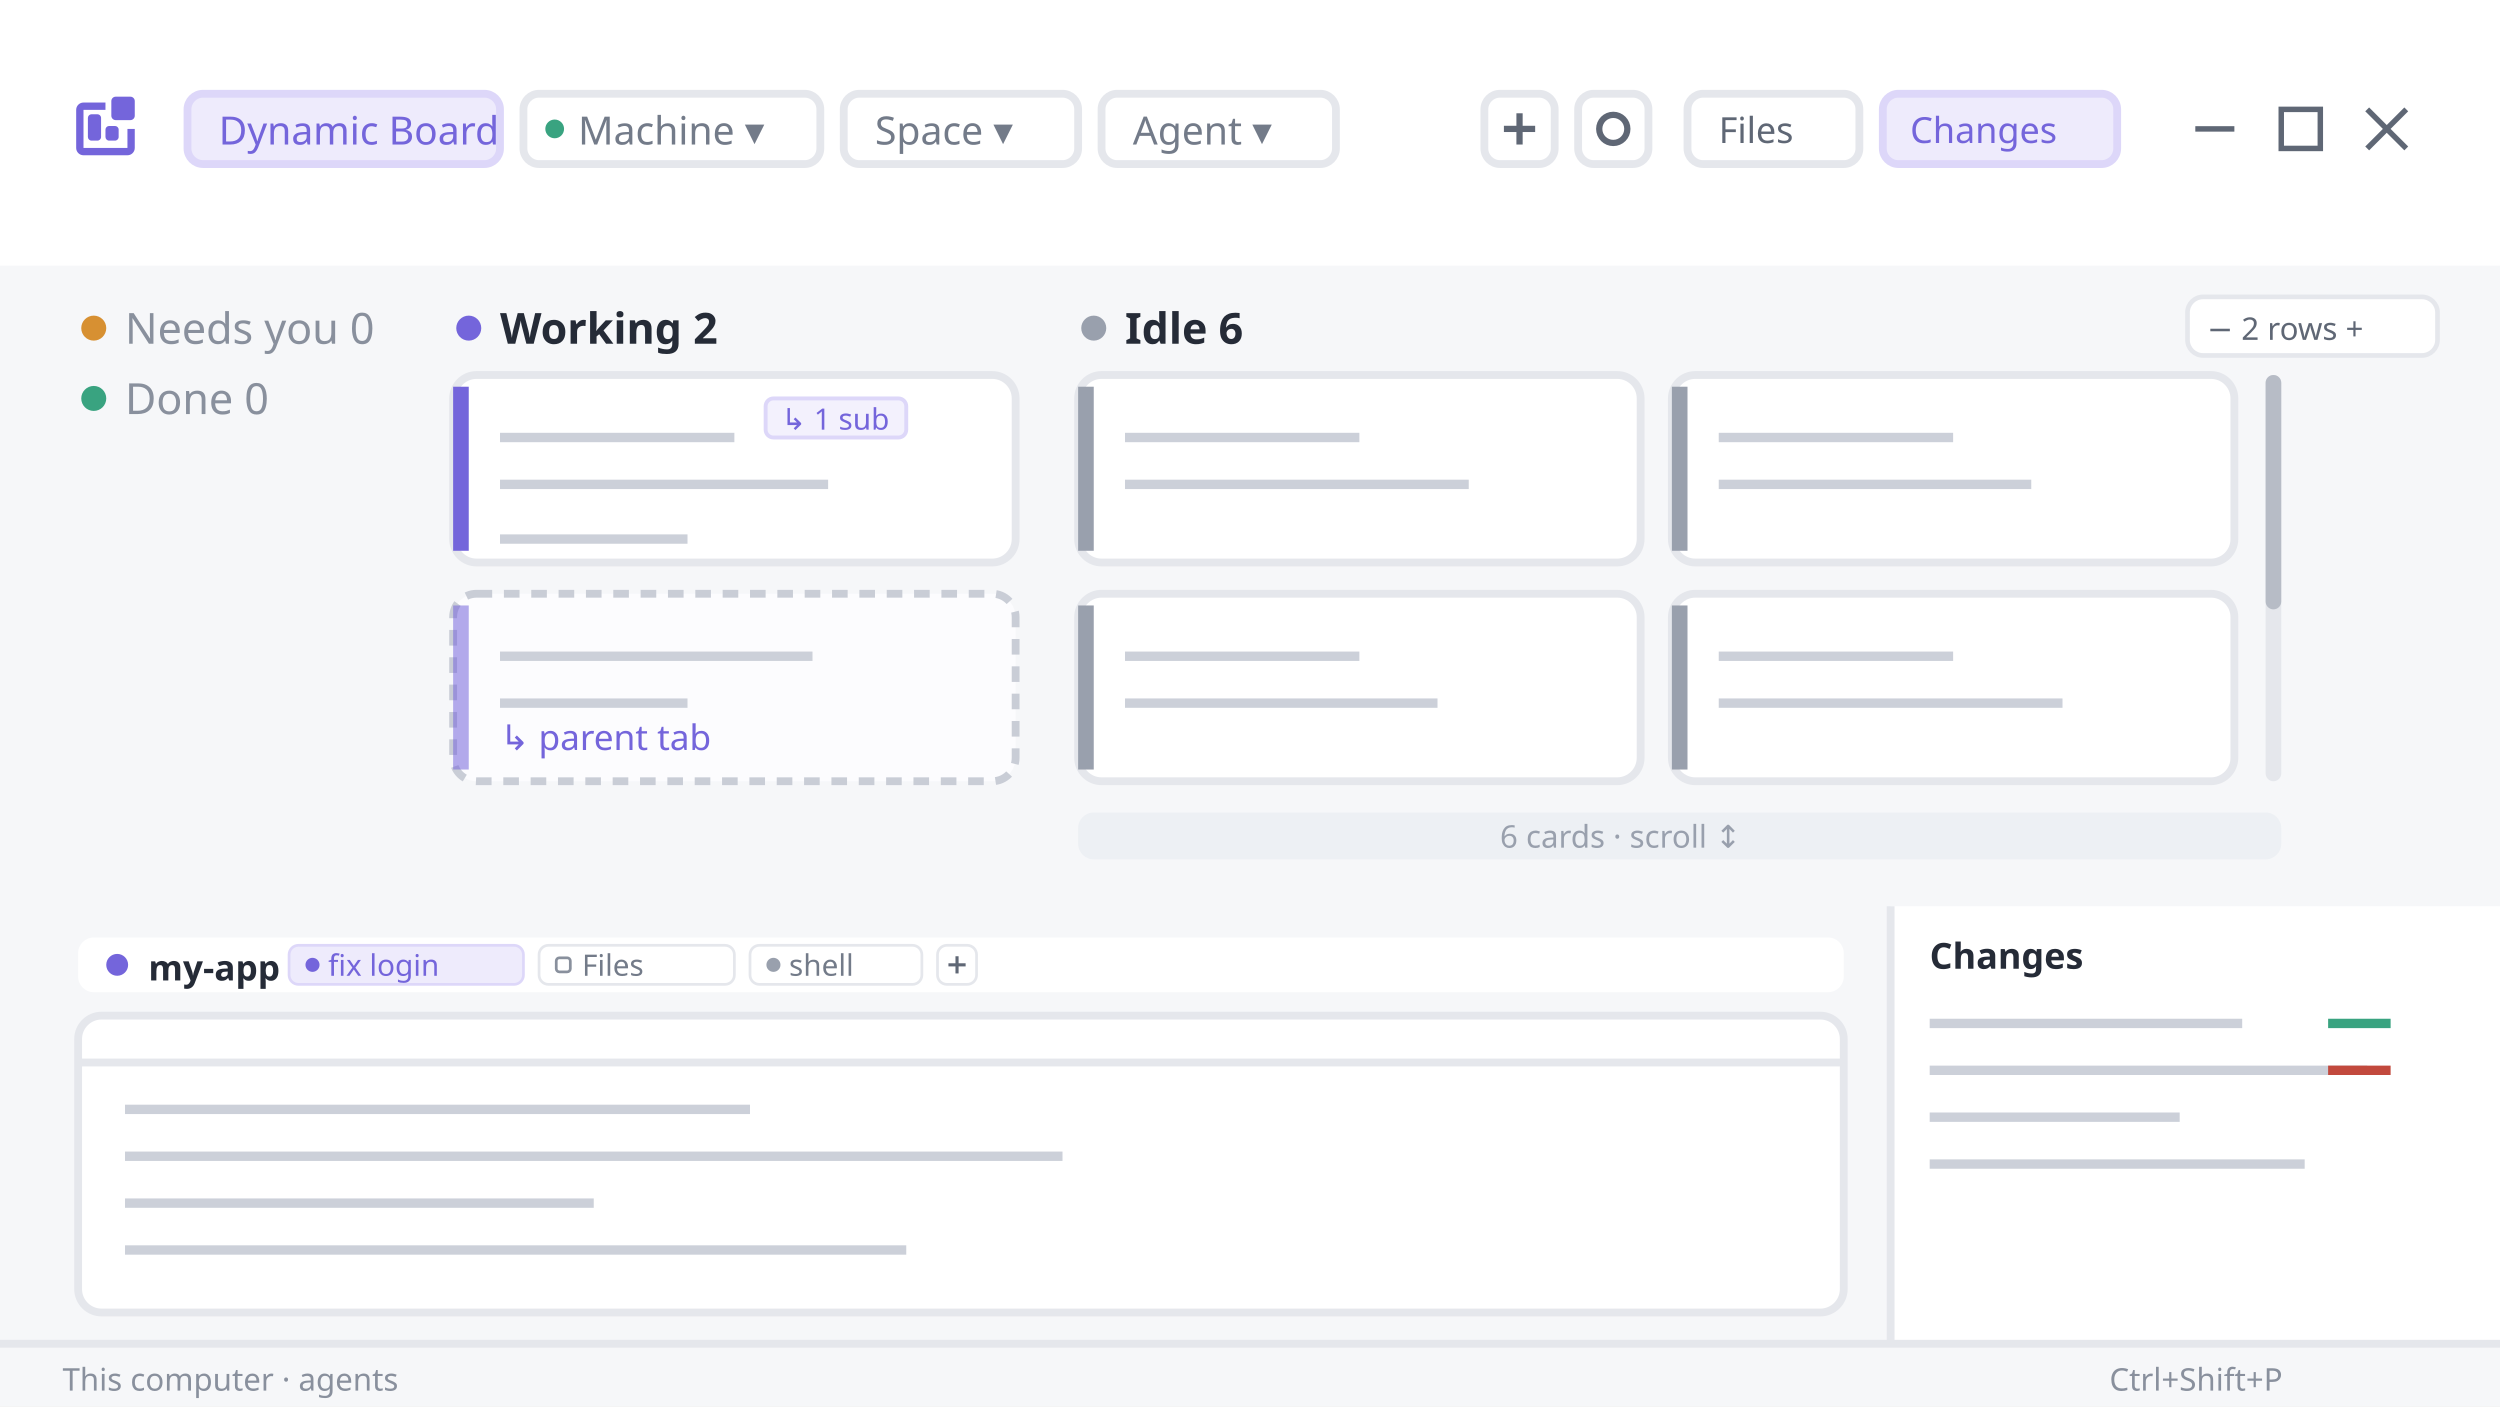
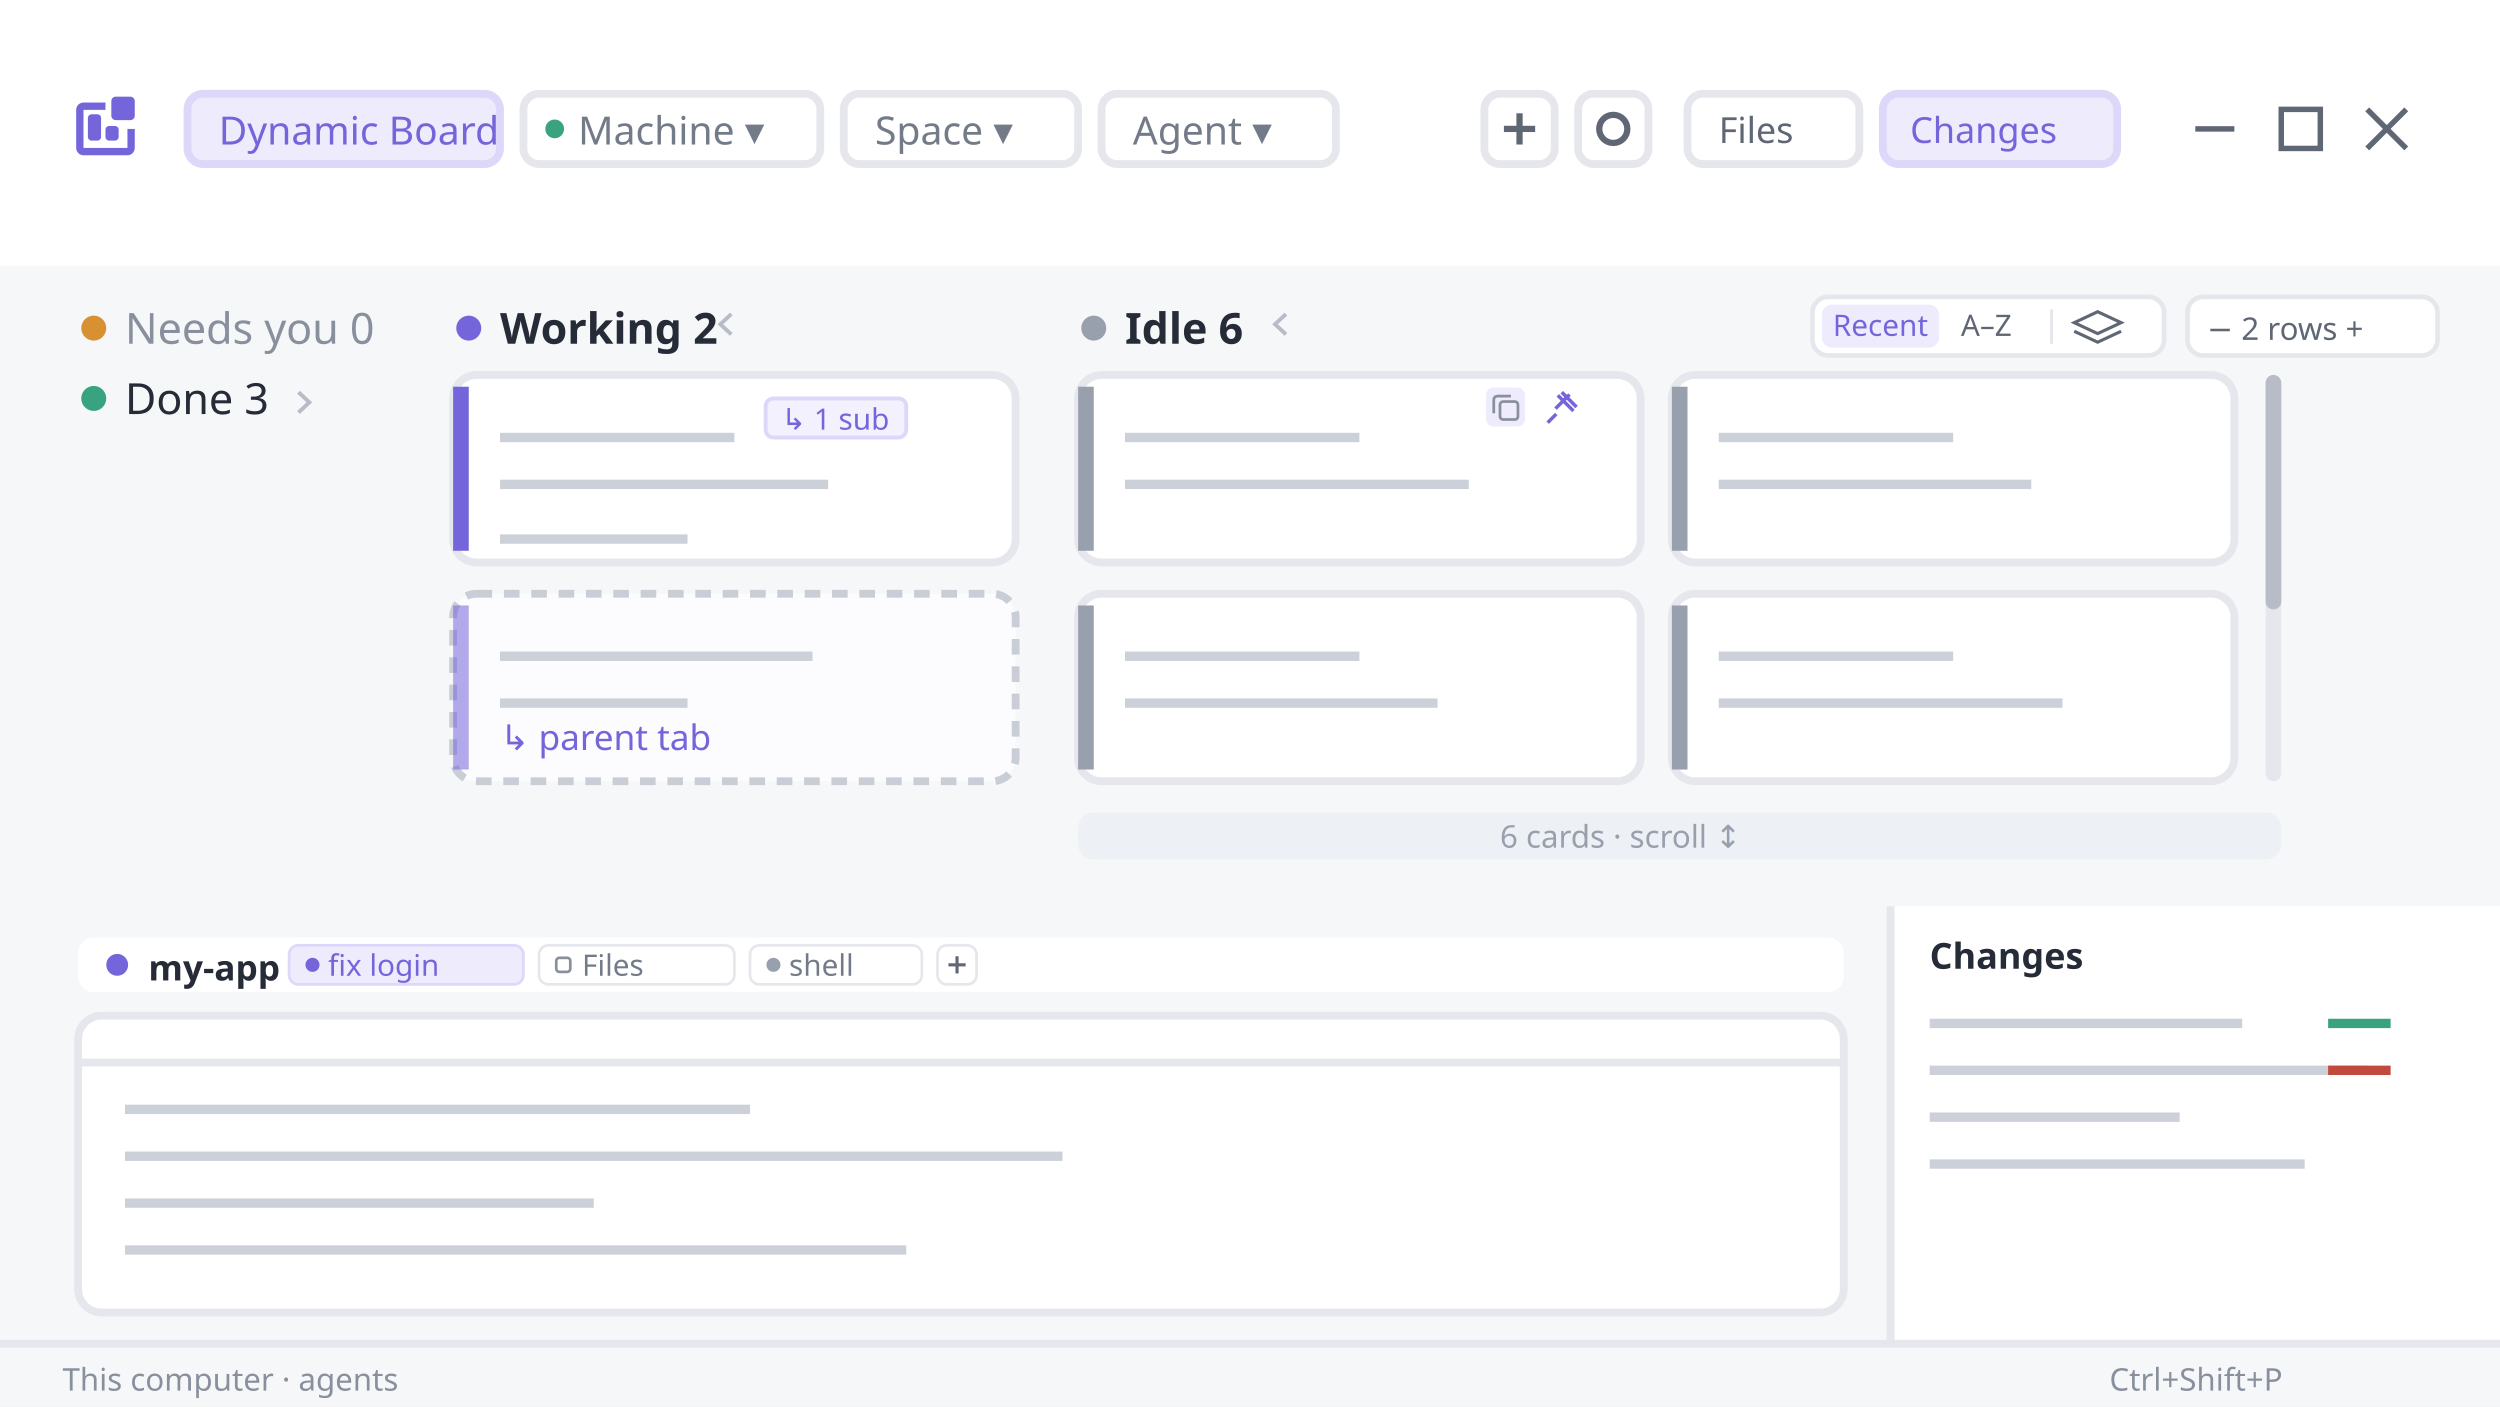
<svg xmlns="http://www.w3.org/2000/svg" width="320" height="180" viewBox="0 0 320 180">
  <rect width="320" height="180" fill="#f6f7f9" />
  <rect width="320" height="34" fill="#ffffff" />
  <g fill="#7465db" transform="translate(9 12) scale(0.375)">
    <path fill-rule="evenodd" d="M4.5 3A2.5 2.5 0 0 0 2 5.5v13A2.5 2.5 0 0 0 4.5 21h15a2.5 2.5 0 0 0 2.5-2.5V12h-2.5v6.5h-15v-13H12V3H4.5Z" />
    <rect x="6" y="7" width="4.5" height="9" rx="1.25" />
    <rect x="12" y="11" width="4.5" height="5" rx="1.25" />
    <path d="M14 2.5A1.5 1.5 0 0 1 15.5 1h5A1.5 1.5 0 0 1 22 2.5v5A1.5 1.5 0 0 1 20.5 9h-5A1.5 1.5 0 0 1 14 7.5v-5Z" />
  </g>
  <g font-family="sans-serif" font-size="5">
    <rect x="24" y="12" width="40" height="9" rx="2" fill="#eeebfc" stroke="#ddd7f9" />
    <text x="28" y="18.5" fill="#7465db">Dynamic Board</text>
    <rect x="67" y="12" width="38" height="9" rx="2" fill="#ffffff" stroke="#e5e7ec" />
    <circle cx="71" cy="16.5" r="1.2" fill="#39a380" />
    <text x="74" y="18.5" fill="#737b89">Machine ▾</text>
    <rect x="108" y="12" width="30" height="9" rx="2" fill="#ffffff" stroke="#e5e7ec" />
    <text x="112" y="18.5" fill="#737b89">Space ▾</text>
    <rect x="141" y="12" width="30" height="9" rx="2" fill="#ffffff" stroke="#e5e7ec" />
    <text x="145" y="18.5" fill="#737b89">Agent ▾</text>
  </g>
  <g fill="#ffffff" stroke="#e5e7ec">
    <rect x="190" y="12" width="9" height="9" rx="2" />
    <rect x="202" y="12" width="9" height="9" rx="2" />
  </g>
  <g stroke="#5f6775" stroke-width="0.8">
    <path d="M194.5 14.5v4m-2-2h4" />
  </g>
  <circle cx="206.5" cy="16.5" r="1.8" fill="none" stroke="#5f6775" stroke-width="0.8" />
  <g font-family="sans-serif" font-size="4.6" fill="#5f6775">
    <rect x="216" y="12" width="22" height="9" rx="2" fill="#ffffff" stroke="#e5e7ec" />
    <text x="220" y="18.3">Files</text>
    <rect x="241" y="12" width="30" height="9" rx="2" fill="#eeebfc" stroke="#ddd7f9" />
    <text x="244.5" y="18.3" fill="#7465db">Changes</text>
  </g>
  <g stroke="#5f6775" stroke-width="0.7" fill="none">
    <path d="M281 16.5h5" />
    <rect x="292" y="14" width="5" height="5" />
    <path d="M303 14l5 5m0-5l-5 5" />
  </g>
  <g font-family="sans-serif" font-size="5.5" fill="#89909d">
    <circle cx="12" cy="42" r="1.6" fill="#d79032" />
    <text x="16" y="44">Needs you 0</text>
    <circle cx="12" cy="51" r="1.6" fill="#39a380" />
-     <text x="16" y="53">Done 0</text>
+     <text x="16" y="53" fill="#252b37">Done 3</text>
+   </g>
+   <path d="M38.2 50.2l1.4 1.3-1.4 1.3" stroke="#b7bcc6" stroke-width="0.5" fill="none" />
+   <rect x="232" y="38" width="45" height="7.5" rx="2" fill="#ffffff" stroke="#e5e7ec" stroke-width="0.6" />
+   <rect x="233.2" y="39" width="15" height="5.5" rx="1.3" fill="#eeebfc" />
+   <g font-family="sans-serif" font-size="3.8">
+     <text x="234.6" y="43" fill="#7465db">Recent</text>
+     <text x="251" y="43" fill="#5f6775">A–Z</text>
+   </g>
+   <path d="M262.6 39.6v4.4" stroke="#e5e7ec" stroke-width="0.4" />
+   <g stroke="#5f6775" stroke-width="0.4" fill="none">
+     <path d="M268.5 39.9l3 1.4-3 1.4-3-1.4z" />
+     <path d="M265.5 42.4l3 1.4 3-1.4" />
  </g>
  <rect x="280" y="38" width="32" height="7.5" rx="2" fill="#ffffff" stroke="#e5e7ec" stroke-width="0.6" />
  <text x="282.5" y="43.5" font-family="sans-serif" font-size="4" fill="#5f6775">−  2 rows  +</text>
  <g font-family="sans-serif" font-size="5.5" font-weight="600" fill="#252b37">
    <circle cx="60" cy="42" r="1.6" fill="#7465db" />
    <text x="64" y="44">Working 2</text>
    <circle cx="140" cy="42" r="1.6" fill="#99a0ad" />
    <text x="144" y="44">Idle 6</text>
+   </g>
+   <g stroke="#b7bcc6" stroke-width="0.5" fill="none">
+     <path d="M93.6 40.2l-1.4 1.3 1.4 1.3" />
+     <path d="M164.6 40.2l-1.4 1.3 1.4 1.3" />
  </g>
  <rect x="58" y="48" width="72" height="24" rx="3" fill="#ffffff" stroke="#e5e7ec" />
  <path d="M59 49.5v21" stroke="#7465db" stroke-width="2" />
  <rect x="58" y="76" width="72" height="24" rx="3" fill="#fcfcfe" stroke="#c9cdd6" stroke-dasharray="2 1.5" />
  <path d="M59 77.5v21" stroke="#7465db" stroke-width="2" opacity="0.55" />
  <g font-family="sans-serif" font-size="4.5" fill="#7465db">
    <text x="64" y="96">↳ parent tab</text>
  </g>
  <rect x="98" y="51" width="18" height="5" rx="1" fill="#f3f1fd" stroke="#ddd7f9" stroke-width="0.5" />
  <text x="100" y="55" font-family="sans-serif" font-size="3.8" fill="#7465db">↳ 1 sub</text>
  <g fill="#ffffff" stroke="#e5e7ec">
    <rect x="138" y="48" width="72" height="24" rx="3" />
    <rect x="214" y="48" width="72" height="24" rx="3" />
    <rect x="138" y="76" width="72" height="24" rx="3" />
    <rect x="214" y="76" width="72" height="24" rx="3" />
  </g>
  <g stroke="#99a0ad" stroke-width="2">
    <path d="M139 49.5v21m0 7v21m76-49v21m0 7v21" />
+   </g>
+   <rect x="190.2" y="49.6" width="5" height="5" rx="1" fill="#eeebfc" />
+   <g stroke="#89909d" stroke-width="0.35" fill="none">
+     <rect x="192" y="51.4" width="2.3" height="2.3" rx="0.4" />
+     <path d="M191.2 52.9v-1.7c0-.3.2-.5.5-.5h1.7" />
+   </g>
+   <g stroke="#7465db" stroke-width="0.45" fill="none">
+     <path d="M199.4 50.6l2 2m-1.5-2.4l1.9 1.9m-2.6 .9l-1.1 1.1" />
+     <path d="M199.1 52.3l1.8-1.8" />
  </g>
  <rect x="290" y="48" width="2" height="52" rx="1" fill="#e5e7ec" />
  <rect x="290" y="48" width="2" height="30" rx="1" fill="#b7bcc6" />
  <rect x="138" y="104" width="154" height="6" rx="2" fill="#edf0f4" />
  <text x="192" y="108.5" font-family="sans-serif" font-size="4" fill="#99a0ad">6 cards · scroll ↕</text>
  <g stroke="#ccd0d9" stroke-width="1.2">
    <path d="M64 56h30m-30 6h42m-42 7h24" />
    <path d="M64 84h40m-40 6h24" />
    <path d="M144 56h30m-30 6h44M220 56h30m-30 6h40M144 84h30m-30 6h40M220 84h30m-30 6h44" />
  </g>
  <rect x="0" y="116" width="320" height="64" fill="#f6f7f9" />
  <rect x="10" y="120" width="226" height="7" rx="2" fill="#ffffff" />
  <circle cx="15" cy="123.5" r="1.4" fill="#7465db" />
  <text x="19" y="125.5" font-family="sans-serif" font-size="4.5" font-weight="600" fill="#252b37">my-app</text>
  <g font-family="sans-serif" font-size="3.8">
    <rect x="37" y="121" width="30" height="5" rx="1.2" fill="#eeebfc" stroke="#ddd7f9" stroke-width="0.35" />
    <circle cx="40" cy="123.5" r="0.9" fill="#7465db" />
    <text x="42" y="124.9" fill="#7465db">fix login</text>
    <rect x="69" y="121" width="25" height="5" rx="1.2" fill="#ffffff" stroke="#e5e7ec" stroke-width="0.35" />
    <rect x="71.2" y="122.6" width="1.8" height="1.8" rx="0.4" fill="none" stroke="#89909d" stroke-width="0.35" />
    <text x="74.5" y="124.9" fill="#737b89">Files</text>
    <rect x="96" y="121" width="22" height="5" rx="1.2" fill="#ffffff" stroke="#e5e7ec" stroke-width="0.35" />
    <circle cx="99" cy="123.5" r="0.9" fill="#99a0ad" />
    <text x="101" y="124.9" fill="#737b89">shell</text>
  </g>
  <rect x="120" y="121" width="5" height="5" rx="1.2" fill="#ffffff" stroke="#e5e7ec" stroke-width="0.35" />
  <path d="M122.5 122.4v2.2m-1.1-1.1h2.2" stroke="#5f6775" stroke-width="0.4" />
  <rect x="10" y="130" width="226" height="38" rx="3" fill="#ffffff" stroke="#e5e7ec" />
  <path d="M10 136h226" stroke="#e5e7ec" />
  <g stroke="#ccd0d9" stroke-width="1.2">
    <path d="M16 142h80m-80 6h120m-120 6h60m-60 6h100" />
  </g>
  <rect x="242" y="116" width="78" height="56" fill="#ffffff" />
  <path d="M242 116v56" stroke="#e5e7ec" />
  <text x="247" y="124" font-family="sans-serif" font-size="4.6" font-weight="600" fill="#252b37">Changes</text>
  <g stroke="#ccd0d9" stroke-width="1.2">
    <path d="M247 131h40m-40 6h56m-56 6h32m-32 6h48" />
  </g>
  <g stroke-width="1.2">
    <path d="M298 131h8" stroke="#39a380" />
    <path d="M298 137h8" stroke="#c2493d" />
  </g>
  <rect x="0" y="172" width="320" height="8" fill="#f6f7f9" />
  <path d="M0 172h320" stroke="#e5e7ec" />
  <g font-family="sans-serif" font-size="4" fill="#89909d">
    <text x="8" y="178">This computer · agents</text>
    <text x="270" y="178">Ctrl+Shift+P</text>
  </g>
</svg>
